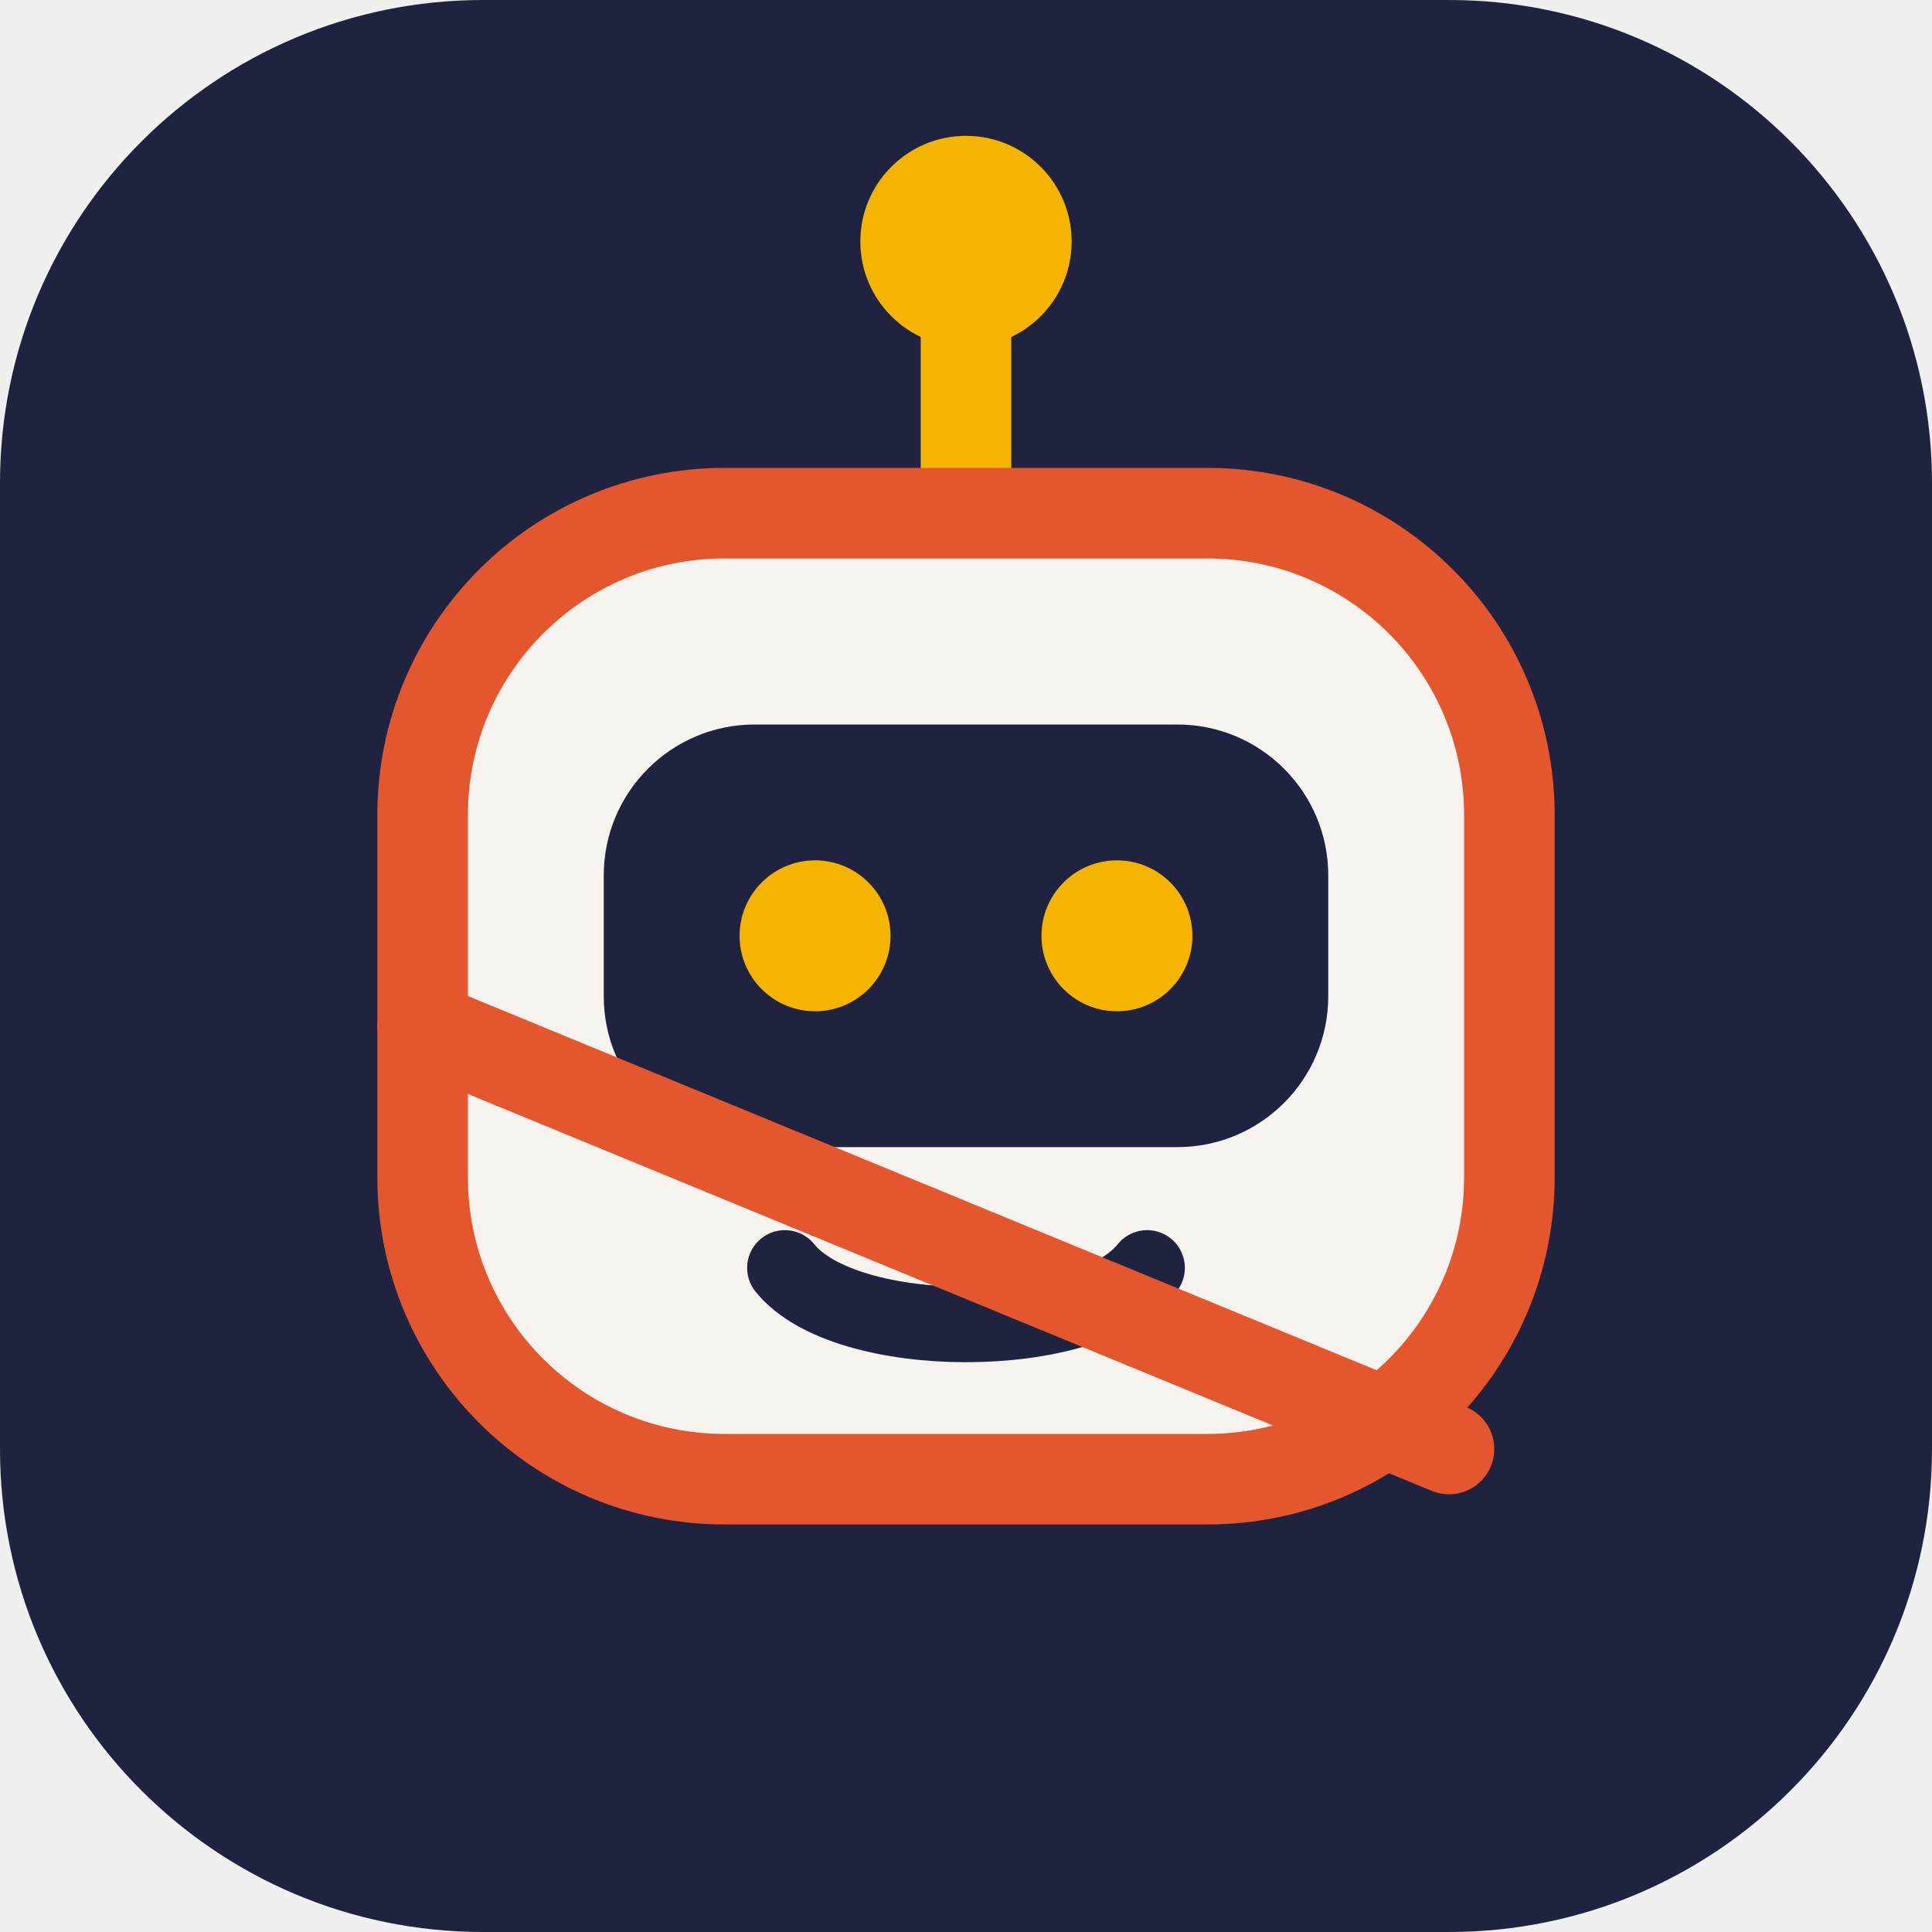
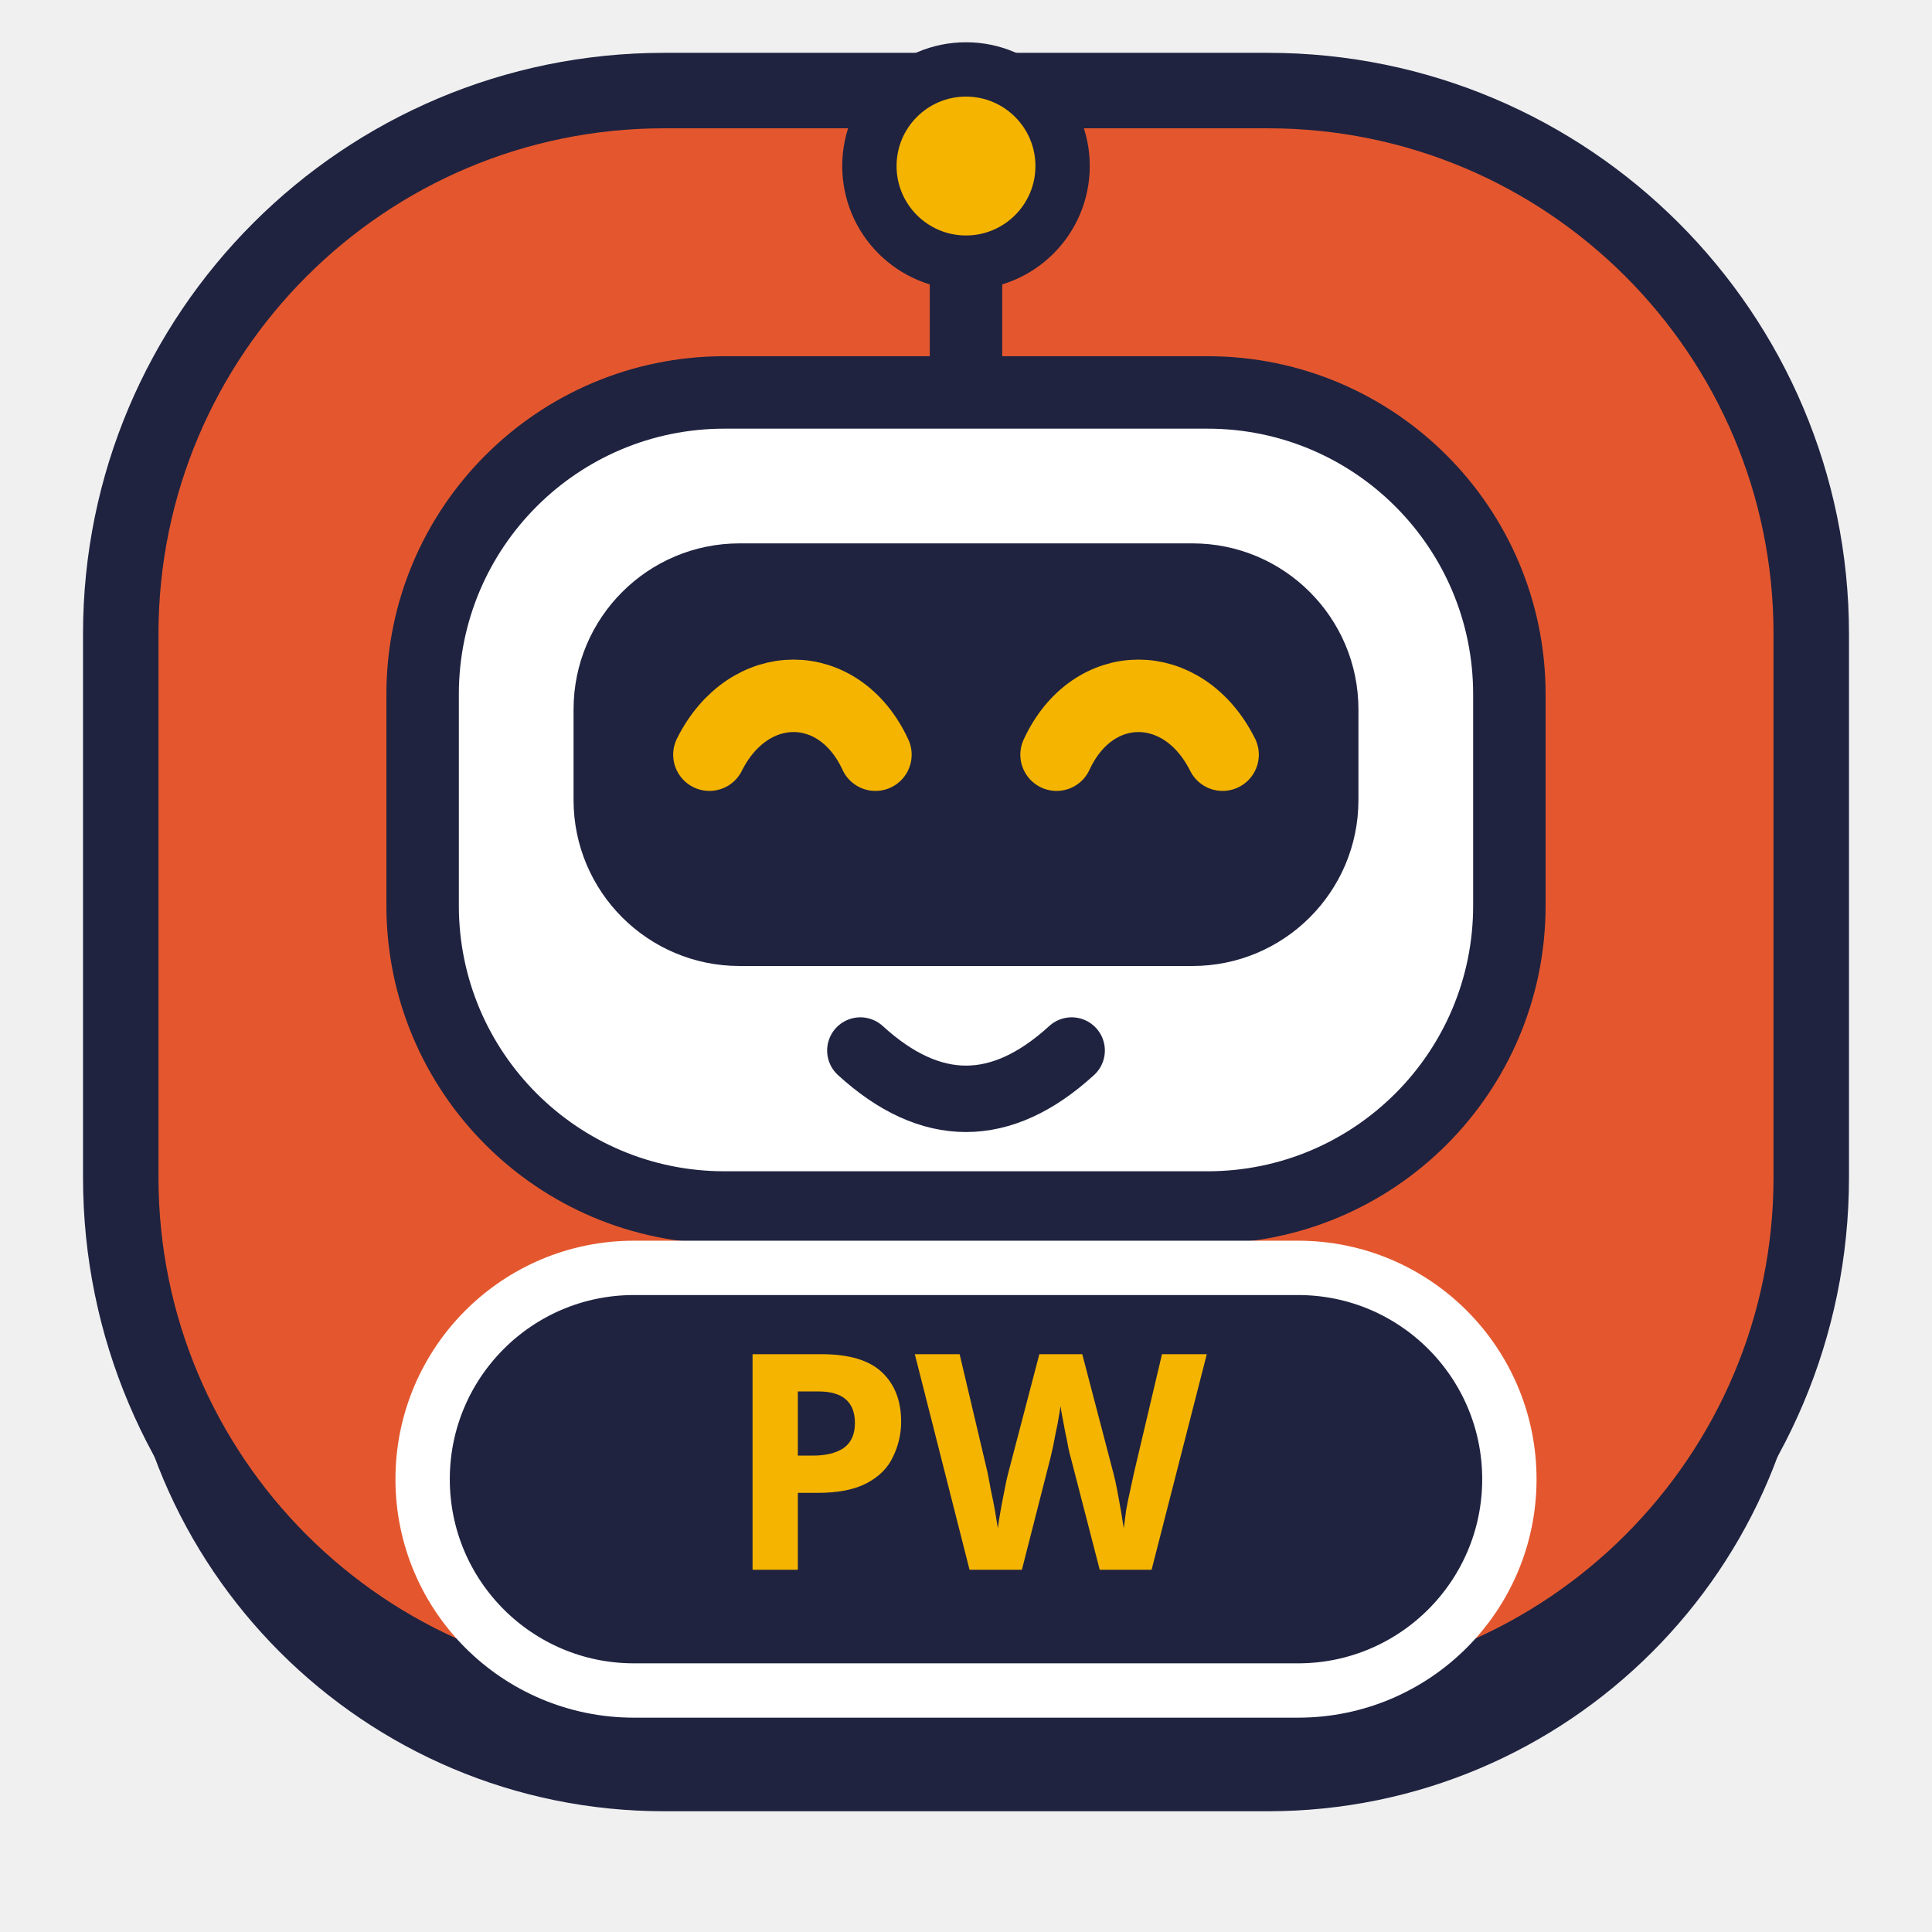
<svg xmlns="http://www.w3.org/2000/svg" viewBox="0 0 64 64" fill="none">
-   <rect width="64" height="64" rx="16" fill="#1F2340" />
-   <line x1="32" y1="9" x2="32" y2="17" stroke="#F5B400" stroke-width="3" stroke-linecap="round" />
-   <circle cx="32" cy="8" r="3.5" fill="#F5B400" />
-   <rect x="14" y="17" width="36" height="32" rx="10" fill="#F6F3EE" stroke="#E4572E" stroke-width="3" />
-   <rect x="20" y="24" width="24" height="14" rx="5" fill="#1F2340" />
-   <circle cx="27" cy="31" r="2.5" fill="#F5B400" />
-   <circle cx="37" cy="31" r="2.5" fill="#F5B400" />
-   <path d="M26 42C28 44.5 36 44.5 38 42" stroke="#1F2340" stroke-width="2.5" stroke-linecap="round" />
-   <path d="M14 34L48 48" stroke="#E4572E" stroke-width="3" stroke-linecap="round" />
+   <rect x="4" y="6" width="56" height="54" rx="18" fill="#1F2340" />
+   <rect x="4" y="3" width="56" height="54" rx="18" fill="#E4572E" stroke="#1F2340" stroke-width="2.5" />
+   <line x1="32" y1="6" x2="32" y2="12" stroke="#1F2340" stroke-width="2.4" stroke-linecap="round" />
+   <circle cx="32" cy="5.5" r="3.2" fill="#F5B400" stroke="#1F2340" stroke-width="1.8" />
+   <rect x="14" y="13" width="36" height="27" rx="10" fill="#FFFFFF" stroke="#1F2340" stroke-width="2.4" />
+   <rect x="19" y="18" width="26" height="14" rx="5.5" fill="#1F2340" />
+   <path d="M23.5 25 C24.8 22.4, 27.8 22.4, 29 25" stroke="#F5B400" stroke-width="2.4" stroke-linecap="round" fill="none" />
+   <path d="M35 25 C36.2 22.4, 39.2 22.4, 40.5 25" stroke="#F5B400" stroke-width="2.4" stroke-linecap="round" fill="none" />
+   <path d="M28.5 34.8 Q32 38 35.5 34.8" stroke="#1F2340" stroke-width="2.2" stroke-linecap="round" fill="none" />
+   <rect x="14" y="42" width="36" height="14" rx="7" fill="#1F2340" stroke="#FFFFFF" stroke-width="1.8" />
+   <text x="32" y="52" text-anchor="middle" font-size="10" font-weight="900" fill="#F5B400" font-family="ui-sans-serif, system-ui, sans-serif">PW</text>
</svg>
